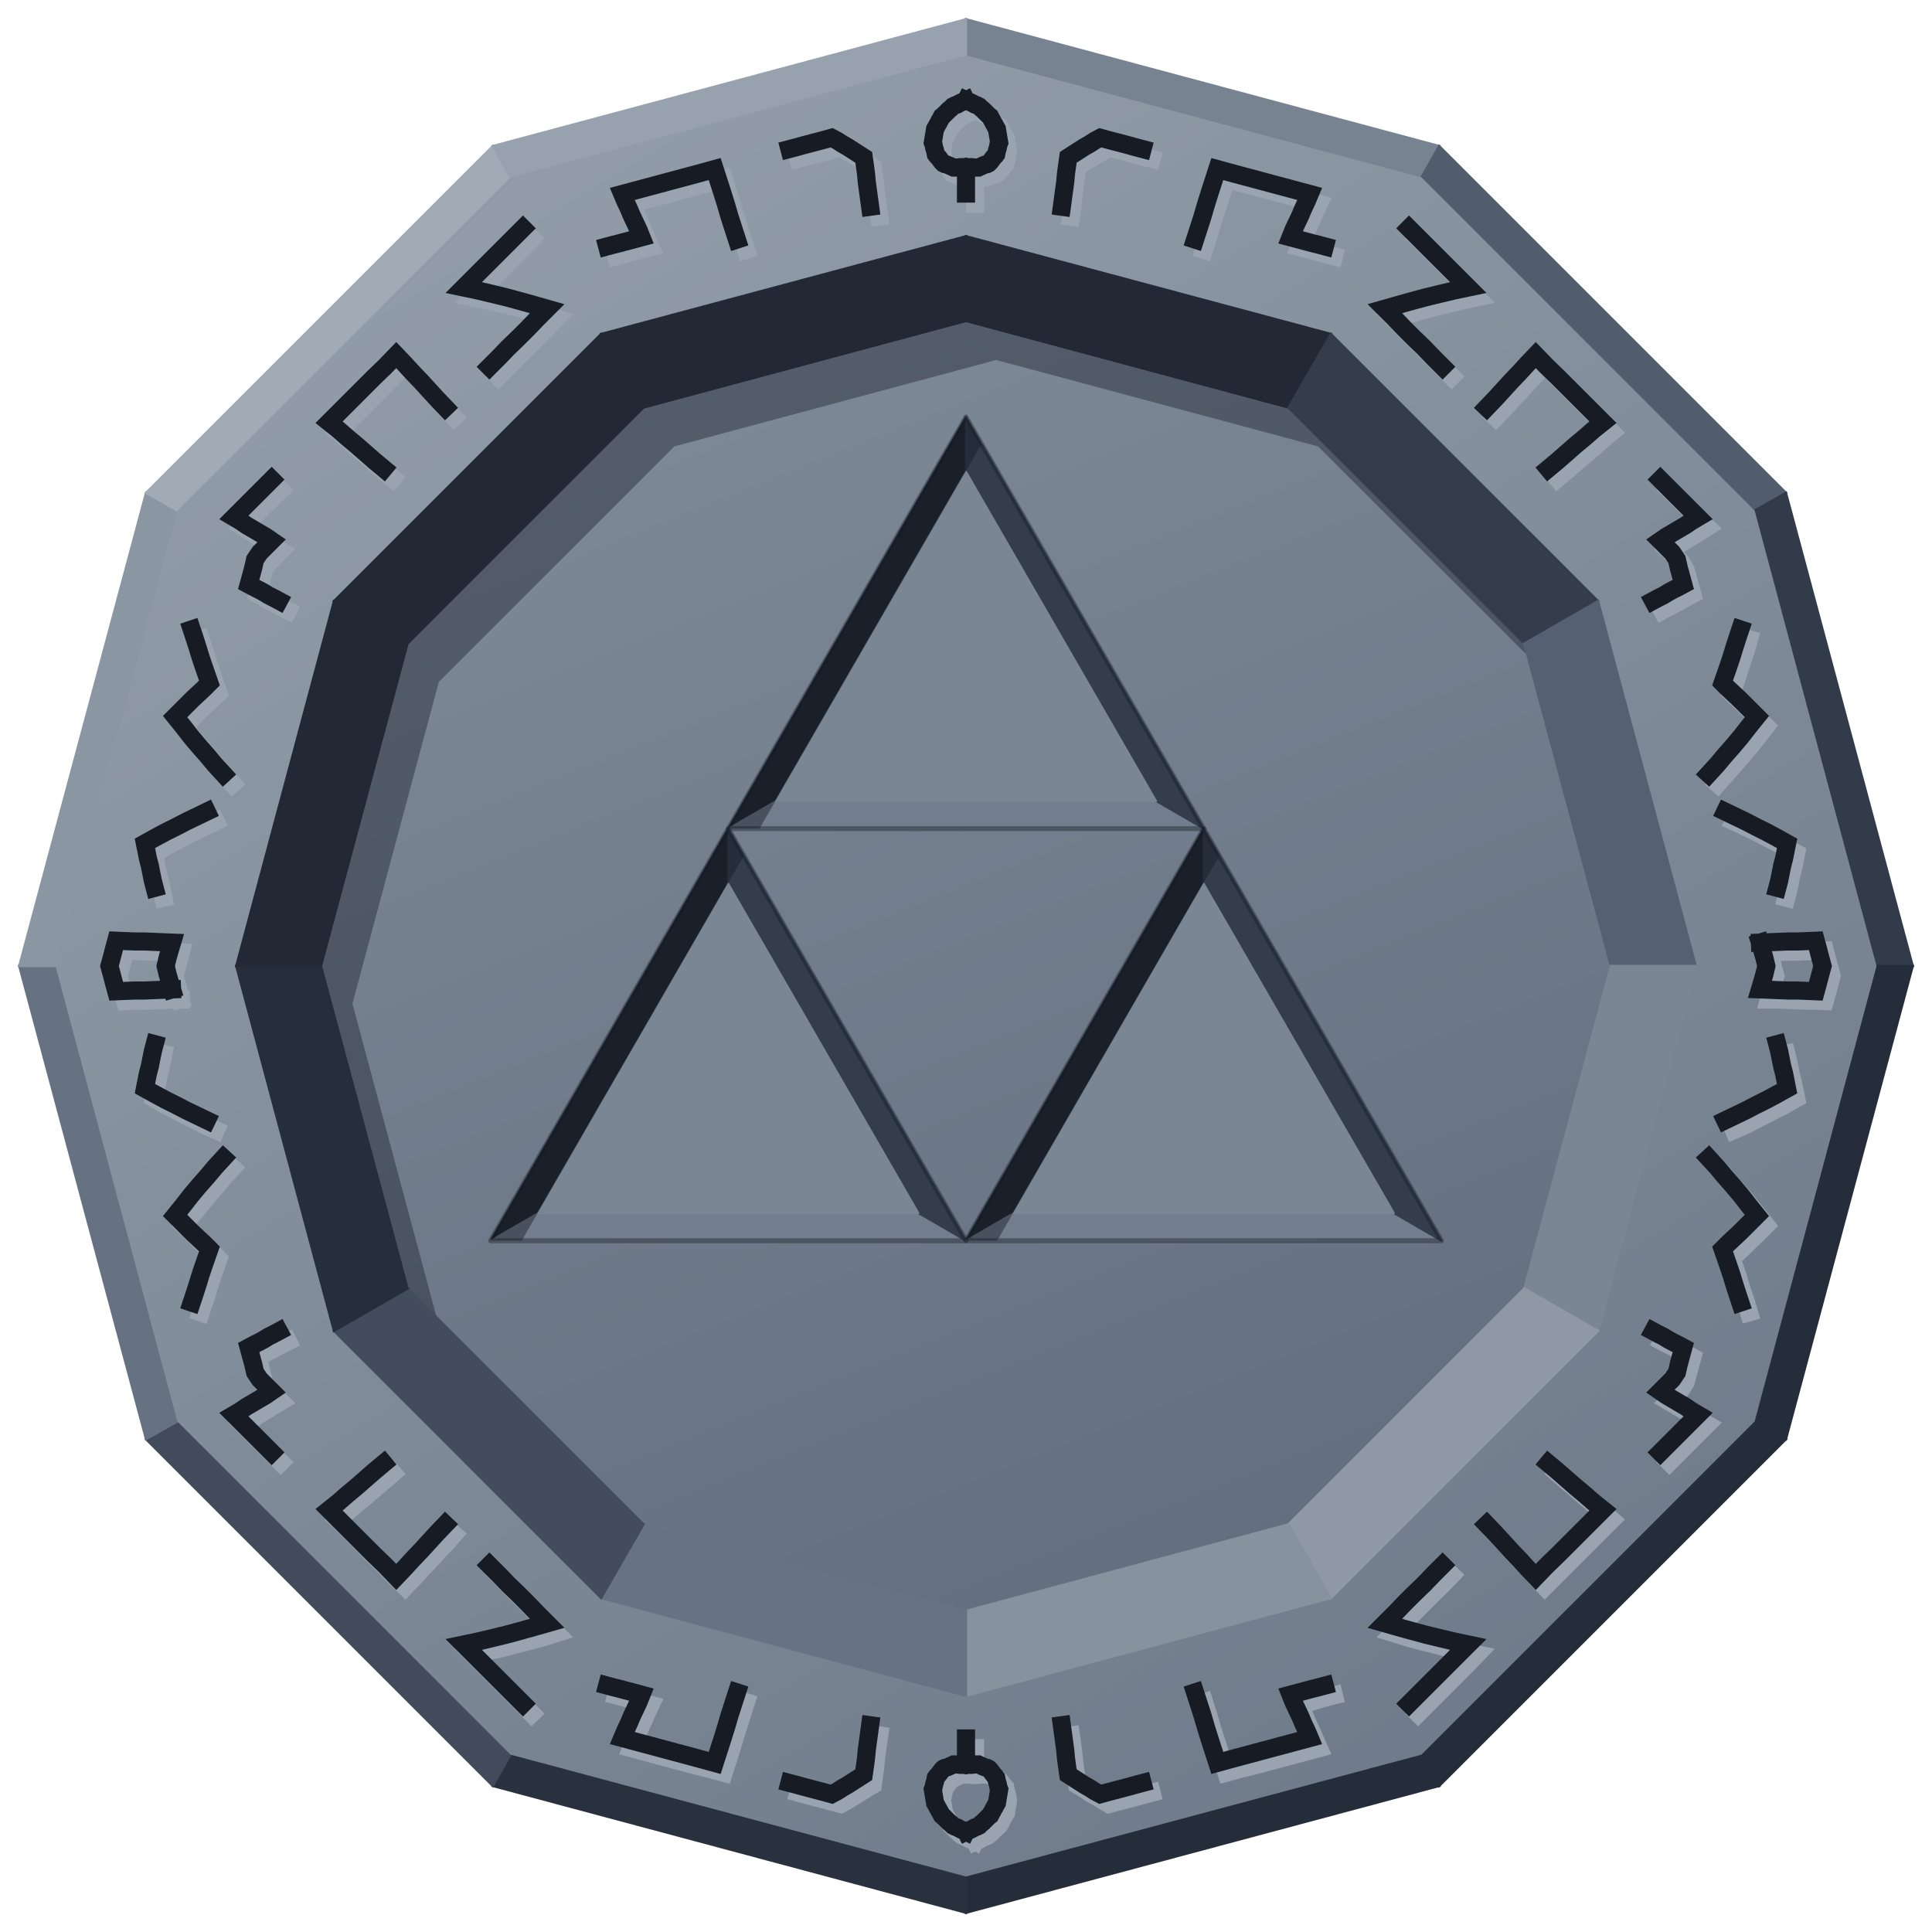
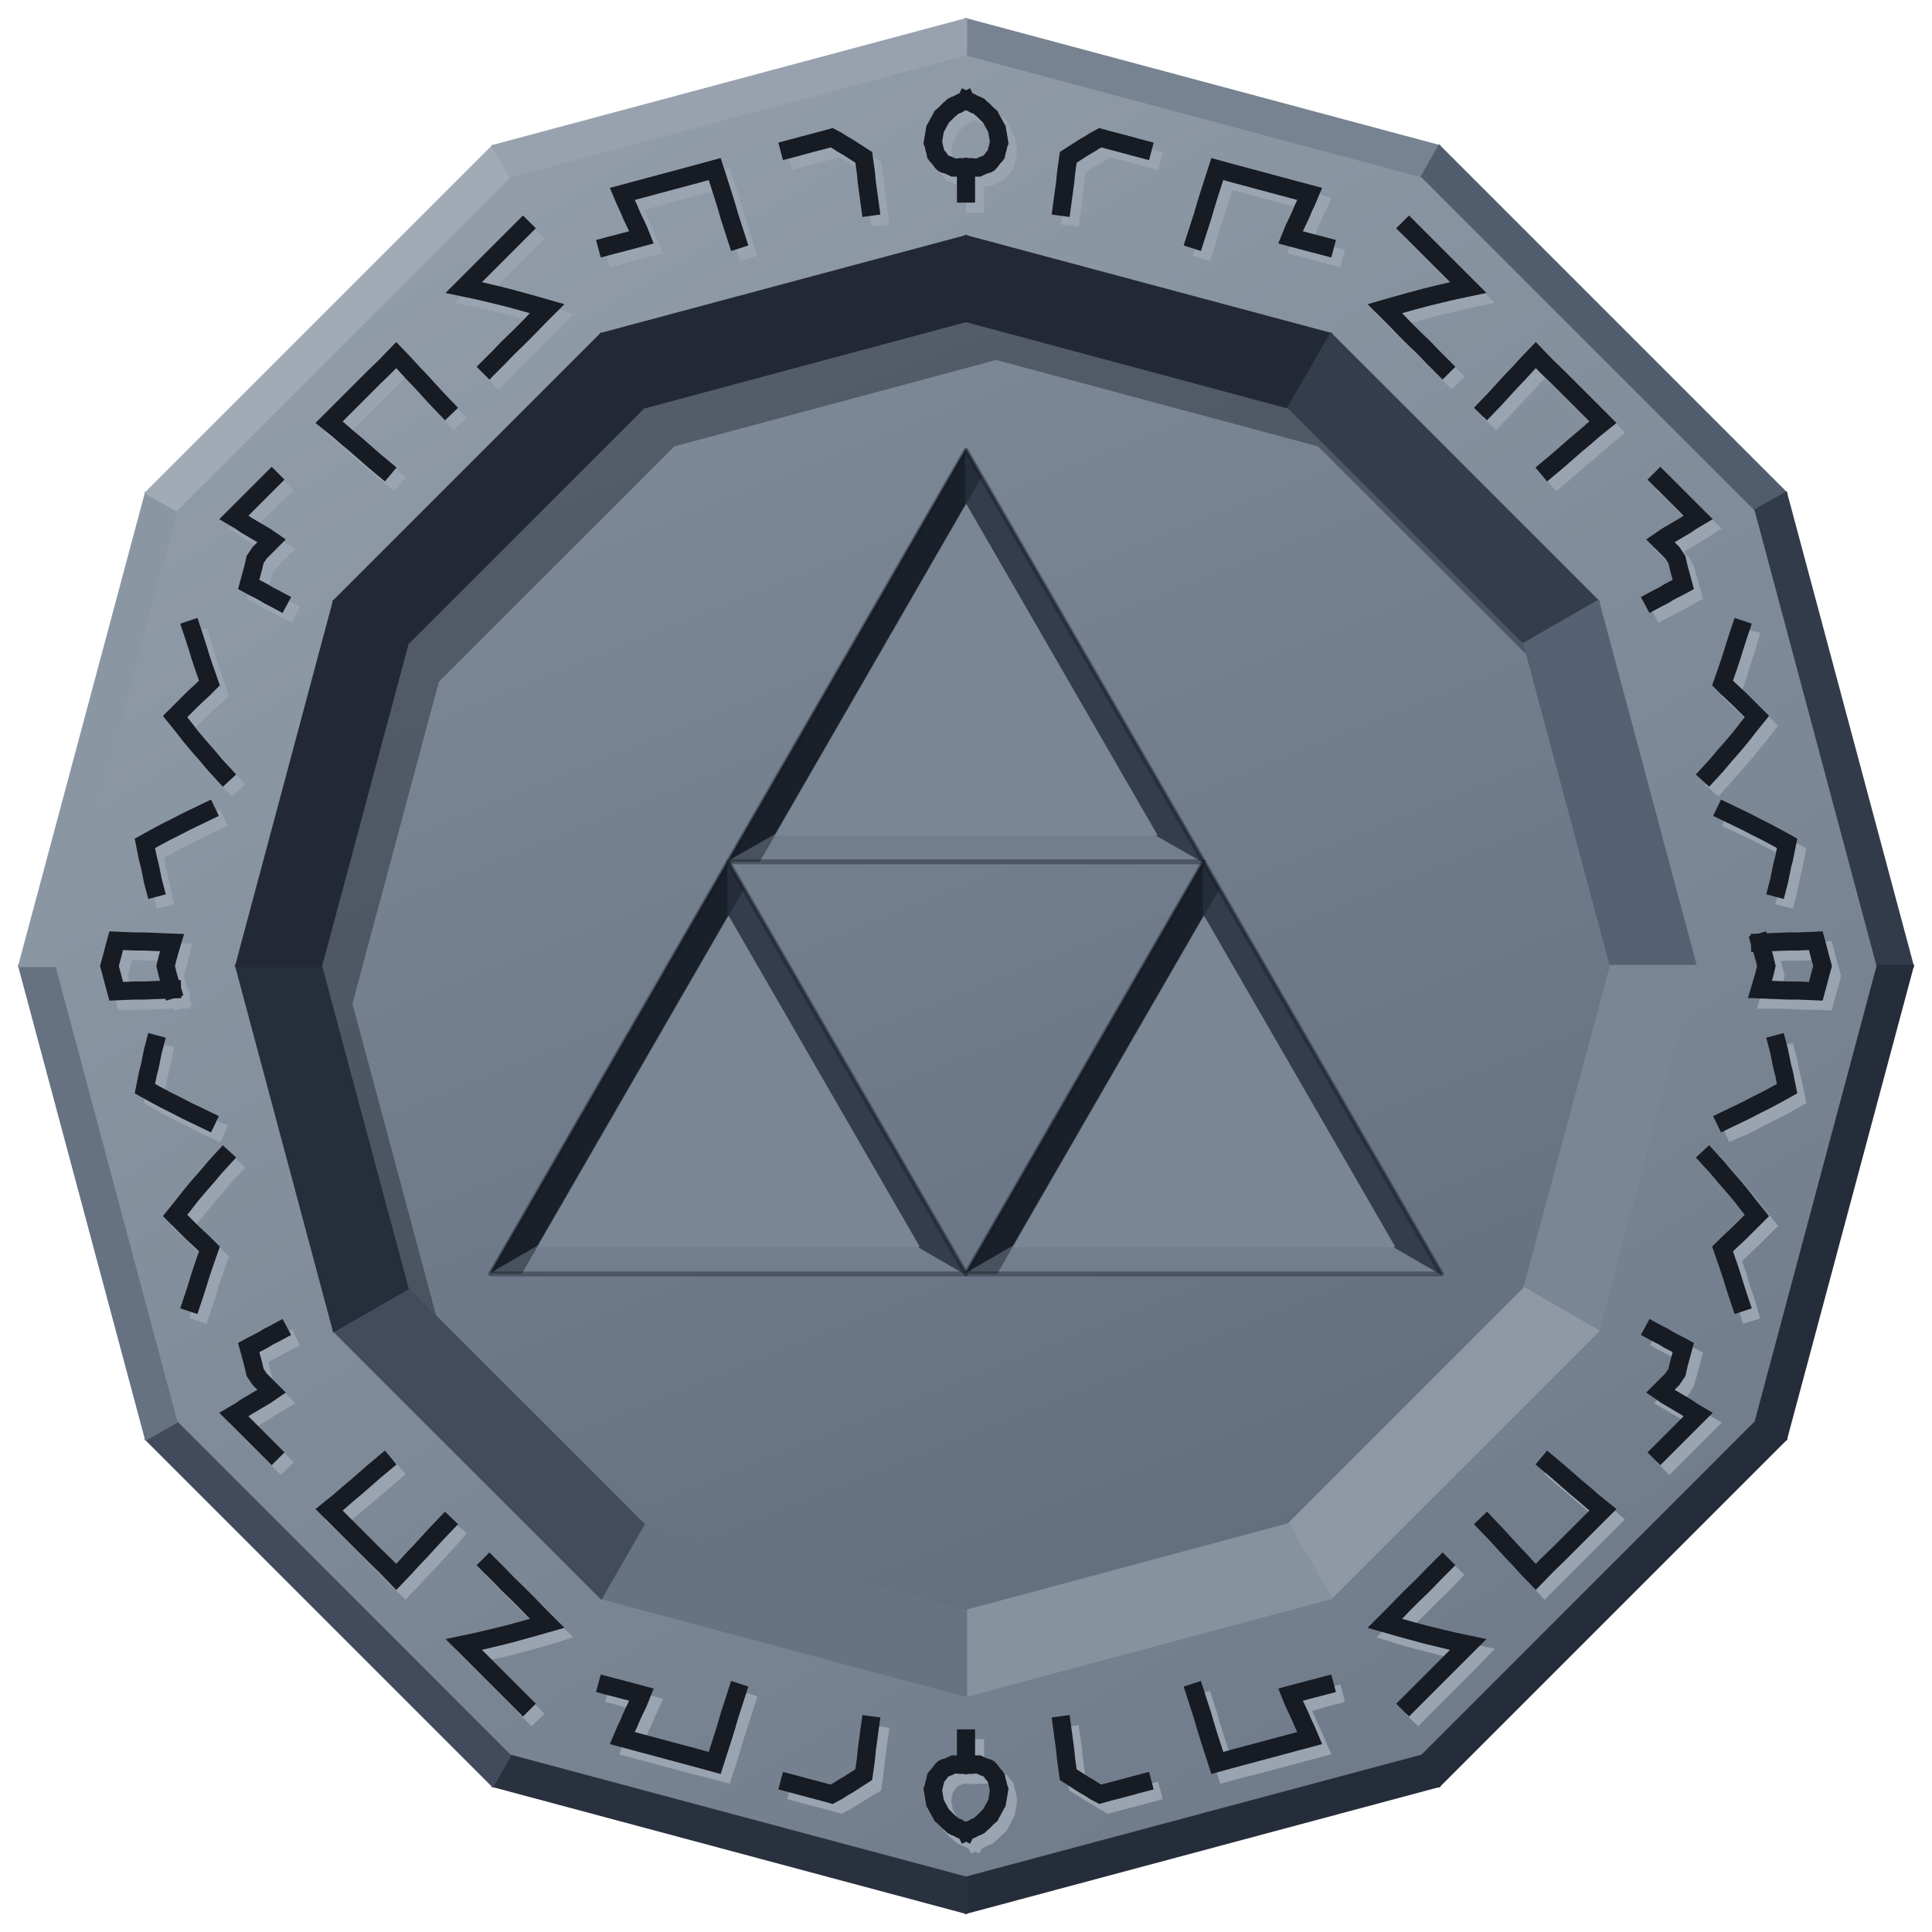
<svg xmlns="http://www.w3.org/2000/svg" viewBox="0 0 512 512" width="512" height="512">
  <defs>
    <linearGradient id="ttm-sheen" x1="0.2" y1="0" x2="0.8" y2="1">
      <stop offset="0" stop-color="#949fab" />
      <stop offset="1" stop-color="#6d7988" />
    </linearGradient>
    <linearGradient id="ttm-well" x1="0.3" y1="0" x2="0.7" y2="1">
      <stop offset="0" stop-color="#7f8a98" />
      <stop offset="1" stop-color="#626e7e" />
    </linearGradient>
    <clipPath id="ttm-face">
      <path d="M256 85.4L341.3 108.3L403.7 170.7L426.6 256L403.7 341.3L341.3 403.7L256 426.6L170.7 403.7L108.3 341.3L85.4 256L108.3 170.7L170.7 108.3Z" />
    </clipPath>
    <clipPath id="ttm-cut0">
-       <path d="M256 110.5L193 219.6L319 219.6Z" />
+       <path d="M256 119.3L193 228.4L319 228.4Z" />
    </clipPath>
    <clipPath id="ttm-cut1">
-       <path d="M193 219.6L130 328.8L256 328.8Z" />
+       <path d="M193 228.4L130 337.6L256 337.6Z" />
    </clipPath>
    <clipPath id="ttm-cut2">
-       <path d="M319 219.6L256 328.8L382 328.8Z" />
+       <path d="M319 228.4L256 337.6L382 337.6Z" />
    </clipPath>
  </defs>
  <path d="M256 5.1L381.4 38.7L473.3 130.6L506.9 256L473.3 381.4L381.4 473.3L256 506.9L130.6 473.3L38.7 381.4L5.1 256L38.7 130.6L130.6 38.7Z" fill="url(#ttm-sheen)" />
  <path d="M256 5.1L381.4 38.7L376.7 47L256 14.7Z" fill="#778390" stroke="#778390" stroke-width="0.6" />
  <path d="M381.4 38.7L473.3 130.6L465 135.3L376.7 47Z" fill="#515c6d" stroke="#515c6d" stroke-width="0.6" />
  <path d="M473.3 130.6L506.9 256L497.3 256L465 135.3Z" fill="#323b4a" stroke="#323b4a" stroke-width="0.6" />
  <path d="M506.9 256L473.3 381.4L465 376.7L497.3 256Z" fill="#262d3a" stroke="#262d3a" stroke-width="0.6" />
  <path d="M473.3 381.4L381.4 473.3L376.7 465L465 376.7Z" fill="#262d3a" stroke="#262d3a" stroke-width="0.6" />
  <path d="M381.4 473.3L256 506.9L256 497.3L376.7 465Z" fill="#262d3a" stroke="#262d3a" stroke-width="0.6" />
  <path d="M256 506.9L130.6 473.3L135.3 465L256 497.3Z" fill="#29303e" stroke="#29303e" stroke-width="0.6" />
  <path d="M130.6 473.3L38.7 381.4L47 376.7L135.3 465Z" fill="#414b5b" stroke="#414b5b" stroke-width="0.6" />
  <path d="M38.7 381.4L5.1 256L14.7 256L47 376.7Z" fill="#667281" stroke="#667281" stroke-width="0.6" />
  <path d="M5.1 256L38.7 130.6L47 135.3L14.7 256Z" fill="#8b96a3" stroke="#8b96a3" stroke-width="0.6" />
  <path d="M38.7 130.6L130.6 38.7L135.3 47L47 135.3Z" fill="#a1abb6" stroke="#a1abb6" stroke-width="0.6" />
  <path d="M130.6 38.7L256 5.1L256 14.7L135.3 47Z" fill="#98a2ae" stroke="#98a2ae" stroke-width="0.6" />
  <path d="M256 14.7L376.7 47L465 135.3L497.3 256L465 376.7L376.7 465L256 497.3L135.3 465L47 376.7L14.7 256L47 135.3L135.3 47Z" fill="url(#ttm-sheen)" />
  <path d="M233 57.4L232.7 55.2L232.4 53L232.1 50.8L231.9 48.6L231.6 46.5L231.3 44.3L229.9 43.4L228.5 42.5L227.1 41.7L225.7 40.8L224.3 40L222.8 39.1L220.9 39.6L219.1 40.1L217.2 40.6L215.3 41.1L213.4 41.6L211.6 42.1M197.7 66.2L196.7 63L195.7 59.9L194.7 56.8L193.8 53.7L192.8 50.5L191.8 47.4L187.7 48.5L183.7 49.6L179.6 50.7L175.5 51.8L171.4 52.9L167.3 54L168.1 55.9L169 57.8L169.8 59.7L170.7 61.6L171.5 63.6L172.4 65.5L170.9 65.9L169.4 66.3L167.9 66.7L166.3 67.1L164.8 67.5L163.3 67.9M140.9 63.2L138.3 65.8L135.7 68.4L133.1 71.1L130.5 73.7L127.9 76.2L125.3 78.8L129.1 79.6L132.9 80.5L136.6 81.4L140.2 82.4L143.9 83.4L147.4 84.4L144.8 87L142.2 89.6L139.7 92.2L137.1 94.7L134.6 97.3L132.1 99.8M120.3 110.6L118.2 108.3L116 106L113.9 103.7L111.7 101.3L109.6 99L107.4 96.7L104.4 99.7L101.5 102.6L98.5 105.6L95.6 108.5L92.6 111.5L89.6 114.5L92 116.5L94.4 118.6L96.9 120.7L99.3 122.7L101.7 124.8L104.1 126.8M74.4 129.8L72.7 131.4L71.1 133.1L69.4 134.7L67.7 136.4L66.1 138.1L64.4 139.7L66.1 140.8L67.7 141.8L69.4 142.8L71.1 143.8L72.7 144.9L74.4 145.9L72.8 147.5L71.2 149.1L70 151L69.4 153.2L68.9 155.4L68.3 157.5L69.6 158.2L70.9 159L72.3 159.7L73.6 160.4L74.9 161.1L76.3 161.8M53.2 169.4L54 171.9L54.8 174.3L55.5 176.7L56.3 179L57.1 181.4L57.9 183.7L56.4 185.1L54.9 186.5L53.3 188L51.8 189.5L50.3 191L48.7 192.5L50.8 195.2L53 197.8L55.1 200.3L57.3 202.8L59.4 205.3L61.6 207.7M57.2 217.7L54.5 219L51.8 220.3L49 221.7L46.3 223.1L43.5 224.6L40.8 226.1L41.2 228.1L41.6 230.1L42 232.1L42.5 234L42.9 236L43.3 237.9M283.8 57.4L284.1 55.2L284.4 53L284.6 50.8L284.9 48.6L285.2 46.5L285.5 44.3L286.8 43.4L288.2 42.5L289.6 41.7L291.1 40.8L292.5 40L293.9 39.1L295.8 39.6L297.7 40.1L299.6 40.6L301.5 41.1L303.3 41.6L305.2 42.1M319.1 66.2L320.1 63L321 59.9L322 56.8L323 53.7L324 50.5L325 47.4L329 48.5L333.1 49.6L337.2 50.7L341.3 51.8L345.4 52.9L349.5 54L348.6 55.9L347.8 57.8L346.9 59.7L346.1 61.6L345.2 63.6L344.4 65.5L345.9 65.9L347.4 66.3L348.9 66.7L350.4 67.1L351.9 67.5L353.5 67.9M375.8 63.2L378.5 65.8L381.1 68.4L383.7 71.1L386.3 73.7L388.9 76.2L391.4 78.8L387.6 79.6L383.9 80.5L380.2 81.4L376.5 82.4L372.9 83.4L369.3 84.4L371.9 87L374.5 89.6L377.1 92.2L379.6 94.7L382.2 97.3L384.7 99.8M396.4 110.6L398.6 108.3L400.7 106L402.9 103.7L405.1 101.3L407.2 99L409.4 96.7L412.3 99.7L415.3 102.6L418.2 105.6L421.2 108.5L424.2 111.5L427.1 114.5L424.7 116.5L422.3 118.6L419.9 120.7L417.5 122.7L415.1 124.8L412.7 126.8M442.4 129.8L444.1 131.4L445.7 133.1L447.4 134.7L449 136.4L450.7 138.1L452.4 139.7L450.7 140.8L449 141.8L447.4 142.8L445.7 143.8L444 144.9L442.3 145.9L444 147.5L445.6 149.1L446.7 151L447.3 153.2L447.9 155.4L448.5 157.5L447.2 158.2L445.8 159L444.5 159.7L443.2 160.4L441.8 161.1L440.5 161.8M463.5 169.4L462.8 171.9L462 174.3L461.2 176.7L460.5 179L459.7 181.4L458.9 183.7L460.4 185.1L461.9 186.5L463.4 188L465 189.5L466.5 191L468 192.5L465.9 195.2L463.8 197.8L461.7 200.3L459.5 202.8L457.3 205.3L455.2 207.7M459.5 217.7L462.3 219L465 220.3L467.7 221.7L470.5 223.1L473.2 224.6L476 226.1L475.6 228.1L475.2 230.1L474.7 232.1L474.3 234L473.9 236L473.4 237.9M233 459.9L232.7 462L232.4 464.2L232.1 466.4L231.9 468.6L231.6 470.8L231.3 473L229.9 473.8L228.5 474.7L227.1 475.6L225.7 476.4L224.3 477.3L222.8 478.1L220.9 477.6L219.1 477.1L217.2 476.6L215.3 476.1L213.4 475.6L211.6 475.1M197.7 451.1L196.7 454.2L195.7 457.3L194.7 460.5L193.8 463.6L192.8 466.7L191.8 469.8L187.7 468.7L183.7 467.7L179.6 466.6L175.5 465.5L171.4 464.4L167.3 463.3L168.1 461.3L169 459.4L169.8 457.5L170.7 455.6L171.5 453.7L172.4 451.8L170.9 451.4L169.4 451L167.9 450.6L166.3 450.1L164.8 449.7L163.3 449.3M140.9 454.1L138.3 451.4L135.7 448.8L133.1 446.2L130.5 443.6L127.9 441L125.3 438.4L129.1 437.6L132.9 436.8L136.6 435.8L140.2 434.9L143.9 433.9L147.4 432.8L144.8 430.2L142.2 427.6L139.7 425L137.1 422.5L134.6 420L132.1 417.4M120.3 406.6L118.2 409L116 411.3L113.9 413.6L111.7 415.9L109.6 418.2L107.4 420.5L104.4 417.6L101.5 414.6L98.5 411.7L95.6 408.7L92.6 405.7L89.6 402.8L92 400.7L94.4 398.6L96.9 396.6L99.3 394.5L101.7 392.5L104.1 390.4M74.4 387.5L72.7 385.8L71.1 384.2L69.4 382.5L67.7 380.9L66.1 379.2L64.4 377.5L66.1 376.5L67.7 375.5L69.4 374.4L71.1 373.4L72.7 372.4L74.4 371.4L72.8 369.8L71.2 368.1L70 366.3L69.4 364.1L68.9 361.9L68.3 359.7L69.6 359L70.9 358.3L72.3 357.6L73.6 356.9L74.9 356.2L76.3 355.5M53.2 347.8L54 345.4L54.8 343L55.5 340.6L56.3 338.2L57.1 335.9L57.9 333.6L56.4 332.1L54.9 330.7L53.3 329.2L51.8 327.7L50.3 326.2L48.7 324.7L50.8 322.1L53 319.5L55.1 316.9L57.3 314.4L59.4 311.9L61.6 309.5M57.2 299.5L54.5 298.3L51.8 296.9L49 295.5L46.3 294.1L43.5 292.7L40.8 291.1L41.2 289.1L41.6 287.2L42 285.2L42.5 283.2L42.9 281.3L43.3 279.3M283.8 459.9L284.1 462L284.4 464.2L284.6 466.4L284.9 468.6L285.2 470.8L285.5 473L286.8 473.8L288.2 474.7L289.6 475.6L291.1 476.4L292.5 477.3L293.9 478.1L295.8 477.6L297.7 477.1L299.6 476.6L301.5 476.1L303.3 475.6L305.2 475.1M319.1 451.1L320.1 454.2L321 457.3L322 460.5L323 463.6L324 466.7L325 469.8L329 468.7L333.1 467.7L337.2 466.6L341.3 465.5L345.4 464.4L349.5 463.3L348.6 461.3L347.8 459.4L346.9 457.5L346.1 455.6L345.2 453.7L344.4 451.8L345.9 451.4L347.4 451L348.9 450.6L350.4 450.1L351.9 449.7L353.5 449.3M375.8 454.1L378.5 451.4L381.1 448.8L383.7 446.2L386.3 443.6L388.9 441L391.4 438.4L387.6 437.6L383.9 436.8L380.2 435.8L376.5 434.9L372.9 433.9L369.3 432.8L371.9 430.2L374.5 427.6L377.1 425L379.6 422.5L382.2 420L384.7 417.4M396.4 406.6L398.6 409L400.7 411.3L402.9 413.6L405.1 415.9L407.2 418.2L409.4 420.5L412.3 417.6L415.3 414.6L418.2 411.7L421.2 408.7L424.2 405.7L427.1 402.8L424.7 400.7L422.3 398.6L419.9 396.6L417.5 394.5L415.1 392.5L412.7 390.4M442.4 387.5L444.1 385.8L445.7 384.2L447.4 382.5L449 380.9L450.7 379.2L452.4 377.5L450.7 376.5L449 375.5L447.4 374.4L445.7 373.4L444 372.4L442.3 371.4L444 369.8L445.6 368.1L446.7 366.3L447.3 364.1L447.9 361.9L448.5 359.7L447.2 359L445.8 358.3L444.5 357.6L443.2 356.9L441.8 356.2L440.5 355.5M463.5 347.8L462.8 345.4L462 343L461.2 340.6L460.5 338.2L459.7 335.9L458.9 333.6L460.4 332.1L461.9 330.7L463.4 329.2L465 327.7L466.5 326.2L468 324.7L465.9 322.1L463.8 319.5L461.7 316.9L459.5 314.4L457.3 311.9L455.2 309.5M459.5 299.5L462.3 298.3L465 296.9L467.7 295.5L470.5 294.1L473.2 292.7L476 291.1L475.6 289.1L475.2 287.2L474.7 285.2L474.3 283.2L473.9 281.3L473.4 279.3M258.4 29.2L259 29.5L259.6 29.8L260.1 30L260.7 30.3L261.3 30.6L261.9 30.8L262.4 31.3L262.9 31.7L263.3 32.2L263.8 32.6L264.3 33.1L264.8 33.5L265.1 34.1L265.4 34.6L265.7 35.2L266 35.8L266.3 36.3L266.6 36.9L266.7 37.5L266.8 38L266.9 38.6L267 39.2L267.1 39.8L267.1 40.4L267 40.9L266.9 41.4L266.8 42L266.6 42.5L266.5 43L266.4 43.5L266 43.9L265.7 44.3L265.4 44.7L265.1 45.1L264.7 45.5L264.4 45.9L264 46.1L263.5 46.3L263 46.5L262.6 46.7L262.1 46.8L261.6 47L261.1 47L260.6 47L260 46.9L259.5 46.9L258.9 46.9L258.4 46.8L257.8 46.9L257.3 46.9L256.8 46.9L256.2 47L255.7 47L255.1 47L254.7 46.8L254.2 46.7L253.7 46.5L253.3 46.3L252.8 46.1L252.3 45.9L252 45.5L251.7 45.1L251.4 44.7L251.1 44.3L250.7 43.9L250.4 43.5L250.3 43L250.1 42.5L250 42L249.9 41.4L249.8 40.9L249.6 40.4L249.7 39.8L249.8 39.2L249.9 38.6L250 38L250.1 37.5L250.2 36.9L250.5 36.3L250.8 35.8L251.1 35.2L251.4 34.6L251.7 34.1L252 33.5L252.5 33.1L252.9 32.6L253.4 32.2L253.9 31.7L254.4 31.3L254.9 30.8L255.5 30.6L256 30.3L256.6 30L257.2 29.8L257.8 29.5L258.4 29.2M258.4 48.5L258.4 49.4L258.4 50.3L258.4 51.2L258.4 52.1L258.4 53.1L258.4 54M258.4 488L257.8 487.7L257.2 487.5L256.6 487.2L256 486.9L255.5 486.7L254.9 486.4L254.4 486L253.9 485.5L253.4 485.1L252.9 484.6L252.5 484.2L252 483.7L251.7 483.2L251.4 482.6L251.1 482L250.8 481.5L250.5 480.9L250.2 480.4L250.1 479.8L250 479.2L249.9 478.6L249.8 478L249.7 477.4L249.6 476.9L249.8 476.3L249.9 475.8L250 475.3L250.1 474.8L250.3 474.2L250.4 473.7L250.7 473.3L251.1 472.9L251.4 472.5L251.7 472.1L252 471.8L252.3 471.4L252.8 471.2L253.3 471L253.7 470.8L254.2 470.6L254.7 470.4L255.1 470.2L255.7 470.2L256.2 470.3L256.8 470.3L257.3 470.3L257.8 470.4L258.4 470.4L258.9 470.4L259.5 470.3L260 470.3L260.6 470.3L261.1 470.2L261.6 470.2L262.1 470.4L262.6 470.6L263 470.8L263.5 471L264 471.2L264.4 471.4L264.7 471.8L265.1 472.1L265.4 472.5L265.7 472.9L266 473.3L266.4 473.7L266.5 474.2L266.6 474.8L266.8 475.3L266.9 475.8L267 476.3L267.1 476.9L267.1 477.4L267 478L266.9 478.6L266.8 479.2L266.7 479.8L266.6 480.4L266.3 480.9L266 481.5L265.7 482L265.4 482.6L265.1 483.2L264.8 483.7L264.3 484.2L263.8 484.6L263.3 485.1L262.9 485.5L262.4 486L261.9 486.4L261.3 486.7L260.7 486.9L260.1 487.2L259.6 487.5L259 487.7L258.4 488M258.4 468.7L258.4 467.8L258.4 466.9L258.4 466L258.4 465.1L258.4 464.2L258.4 463.3M468.8 252.4L469.4 254.4L469.9 256.5L470.5 258.6L469.9 260.7L469.4 262.8L468.8 264.9L471.3 264.9L473.8 265L476.2 265.1L478.7 265.2L481.1 265.2L483.6 265.3L484.2 263.1L484.8 260.9L485.4 258.6L484.8 256.4L484.2 254.2L483.6 251.9L481.1 252L478.7 252.1L476.2 252.2L473.8 252.2L471.3 252.3L468.8 252.4M47.9 264.9L47.4 262.8L46.8 260.7L46.3 258.6L46.8 256.5L47.4 254.4L47.9 252.4L45.5 252.3L43 252.2L40.5 252.2L38.1 252.1L35.6 252L33.2 251.9L32.6 254.2L32 256.4L31.4 258.6L32 260.9L32.6 263.1L33.2 265.3L35.6 265.2L38.1 265.2L40.5 265.1L43 265L45.5 264.9L47.9 264.9" fill="none" stroke-width="4.8" stroke-linejoin="miter" stroke-linecap="square" stroke="#9aa4b0" />
  <path d="M230.6 54.8L230.3 52.6L230 50.4L229.7 48.2L229.5 46L229.2 43.8L228.9 41.7L227.5 40.8L226.1 39.9L224.7 39L223.3 38.2L221.9 37.3L220.4 36.5L218.6 37L216.7 37.5L214.8 38L212.9 38.5L211.1 39L209.2 39.5M195.3 63.5L194.3 60.4L193.3 57.3L192.4 54.2L191.4 51L190.4 47.9L189.4 44.8L185.4 45.9L181.3 47L177.2 48.1L173.1 49.2L169 50.3L164.9 51.4L165.7 53.3L166.6 55.2L167.4 57.1L168.3 59L169.2 60.9L170 62.9L168.5 63.3L167 63.7L165.5 64.1L164 64.5L162.4 64.9L160.9 65.3M138.6 60.5L135.9 63.2L133.3 65.8L130.7 68.4L128.1 71L125.5 73.6L122.9 76.2L126.7 77L130.5 77.9L134.2 78.8L137.9 79.8L141.5 80.8L145 81.8L142.4 84.4L139.9 87L137.3 89.6L134.7 92.1L132.2 94.7L129.7 97.2M118 108L115.8 105.7L113.6 103.3L111.5 101L109.3 98.7L107.2 96.4L105 94.1L102.1 97.1L99.1 100L96.1 103L93.2 105.9L90.2 108.9L87.2 111.9L89.7 113.9L92.1 116L94.5 118L96.9 120.1L99.3 122.2L101.7 124.2M72 127.1L70.3 128.8L68.7 130.4L67 132.1L65.3 133.8L63.7 135.4L62 137.1L63.7 138.1L65.3 139.2L67 140.2L68.7 141.2L70.4 142.2L72 143.3L70.4 144.9L68.8 146.5L67.6 148.3L67.1 150.5L66.5 152.7L65.9 154.9L67.2 155.6L68.6 156.3L69.9 157L71.2 157.8L72.6 158.5L73.9 159.2M50.8 166.8L51.6 169.2L52.4 171.7L53.1 174L53.9 176.4L54.7 178.7L55.5 181L54 182.5L52.5 183.9L50.9 185.4L49.4 186.9L47.9 188.4L46.4 189.9L48.5 192.5L50.6 195.2L52.7 197.7L54.9 200.2L57 202.7L59.2 205.1M54.8 215.1L52.1 216.4L49.4 217.7L46.7 219.1L43.9 220.5L41.1 222L38.4 223.5L38.8 225.5L39.2 227.5L39.7 229.4L40.1 231.4L40.5 233.4L41 235.3M281.4 54.8L281.7 52.6L282 50.4L282.3 48.2L282.5 46L282.8 43.8L283.1 41.7L284.5 40.8L285.9 39.9L287.3 39L288.7 38.2L290.1 37.3L291.6 36.5L293.4 37L295.3 37.5L297.2 38L299.1 38.5L300.9 39L302.8 39.5M316.7 63.5L317.7 60.4L318.7 57.3L319.6 54.2L320.6 51L321.6 47.9L322.6 44.8L326.6 45.9L330.7 47L334.8 48.1L338.9 49.2L343 50.3L347.1 51.4L346.3 53.3L345.4 55.2L344.6 57.1L343.7 59L342.8 60.9L342 62.9L343.5 63.3L345 63.7L346.5 64.1L348 64.5L349.6 64.9L351.1 65.3M373.4 60.5L376.1 63.2L378.7 65.8L381.3 68.4L383.9 71L386.5 73.6L389.1 76.2L385.3 77L381.5 77.9L377.8 78.8L374.1 79.8L370.5 80.8L367 81.8L369.6 84.4L372.1 87L374.7 89.6L377.3 92.1L379.8 94.7L382.3 97.2M394 108L396.2 105.7L398.4 103.3L400.5 101L402.7 98.7L404.8 96.4L407 94.1L409.9 97.1L412.9 100L415.9 103L418.8 105.9L421.8 108.9L424.8 111.9L422.3 113.9L419.9 116L417.5 118L415.1 120.1L412.7 122.2L410.3 124.2M440 127.1L441.7 128.8L443.3 130.4L445 132.1L446.7 133.8L448.3 135.4L450 137.1L448.3 138.1L446.7 139.2L445 140.2L443.3 141.2L441.6 142.2L440 143.3L441.6 144.9L443.2 146.5L444.4 148.3L444.9 150.5L445.5 152.7L446.1 154.9L444.8 155.6L443.4 156.3L442.1 157L440.8 157.8L439.4 158.5L438.1 159.2M461.2 166.8L460.4 169.2L459.6 171.7L458.9 174L458.1 176.4L457.3 178.7L456.5 181L458 182.5L459.5 183.9L461.1 185.4L462.6 186.9L464.1 188.4L465.6 189.9L463.5 192.5L461.4 195.2L459.3 197.7L457.1 200.2L455 202.7L452.8 205.1M457.2 215.1L459.9 216.4L462.6 217.7L465.3 219.1L468.1 220.5L470.9 222L473.6 223.5L473.2 225.5L472.8 227.5L472.3 229.4L471.9 231.4L471.5 233.4L471 235.3M230.6 457.2L230.3 459.4L230 461.6L229.7 463.8L229.5 466L229.2 468.2L228.9 470.3L227.5 471.2L226.1 472.1L224.7 473L223.3 473.8L221.9 474.7L220.4 475.5L218.6 475L216.7 474.5L214.8 474L212.9 473.5L211.1 473L209.2 472.5M195.3 448.5L194.3 451.6L193.3 454.7L192.4 457.8L191.4 461L190.4 464.1L189.4 467.2L185.4 466.1L181.3 465L177.2 463.9L173.1 462.8L169 461.7L164.9 460.6L165.7 458.7L166.6 456.8L167.4 454.9L168.3 453L169.2 451.1L170 449.1L168.5 448.7L167 448.3L165.5 447.9L164 447.5L162.4 447.1L160.9 446.7M138.6 451.5L135.9 448.8L133.3 446.2L130.7 443.6L128.1 441L125.5 438.4L122.9 435.8L126.7 435L130.5 434.1L134.2 433.2L137.9 432.2L141.5 431.2L145 430.2L142.4 427.6L139.9 425L137.3 422.4L134.7 419.9L132.2 417.3L129.7 414.8M118 404L115.8 406.3L113.6 408.7L111.5 411L109.3 413.3L107.2 415.6L105 417.9L102.1 414.9L99.1 412L96.1 409L93.2 406.1L90.2 403.1L87.2 400.1L89.7 398.1L92.1 396L94.5 394L96.9 391.9L99.3 389.8L101.7 387.8M72 384.9L70.3 383.2L68.7 381.6L67 379.9L65.3 378.2L63.7 376.6L62 374.9L63.7 373.9L65.3 372.8L67 371.8L68.7 370.8L70.4 369.8L72 368.7L70.4 367.1L68.8 365.5L67.6 363.7L67.1 361.5L66.5 359.3L65.9 357.1L67.2 356.4L68.6 355.7L69.9 355L71.2 354.2L72.6 353.5L73.9 352.8M50.8 345.2L51.6 342.8L52.4 340.3L53.1 338L53.9 335.6L54.7 333.3L55.5 331L54 329.5L52.5 328.1L50.9 326.6L49.4 325.1L47.9 323.6L46.4 322.1L48.5 319.5L50.6 316.8L52.7 314.3L54.9 311.8L57 309.3L59.2 306.9M54.8 296.9L52.1 295.6L49.4 294.3L46.7 292.9L43.9 291.5L41.1 290L38.4 288.5L38.8 286.5L39.2 284.5L39.7 282.6L40.1 280.6L40.5 278.6L41 276.7M281.4 457.2L281.7 459.4L282 461.6L282.3 463.8L282.5 466L282.8 468.2L283.1 470.3L284.5 471.2L285.9 472.1L287.3 473L288.7 473.8L290.1 474.7L291.6 475.5L293.4 475L295.3 474.5L297.2 474L299.1 473.5L300.9 473L302.8 472.5M316.7 448.5L317.7 451.6L318.7 454.7L319.6 457.8L320.6 461L321.6 464.1L322.6 467.2L326.6 466.1L330.7 465L334.8 463.9L338.9 462.8L343 461.7L347.1 460.6L346.3 458.7L345.4 456.8L344.6 454.9L343.7 453L342.8 451.1L342 449.1L343.5 448.7L345 448.3L346.5 447.9L348 447.5L349.6 447.1L351.1 446.7M373.4 451.5L376.1 448.8L378.7 446.2L381.3 443.6L383.9 441L386.5 438.4L389.1 435.8L385.3 435L381.5 434.1L377.8 433.2L374.1 432.2L370.5 431.2L367 430.2L369.6 427.6L372.1 425L374.7 422.4L377.3 419.9L379.8 417.3L382.3 414.8M394 404L396.2 406.3L398.4 408.7L400.5 411L402.7 413.3L404.8 415.6L407 417.9L409.9 414.9L412.9 412L415.9 409L418.8 406.1L421.8 403.1L424.8 400.1L422.3 398.1L419.9 396L417.5 394L415.1 391.9L412.7 389.8L410.3 387.8M440 384.9L441.7 383.2L443.3 381.6L445 379.9L446.7 378.2L448.3 376.6L450 374.9L448.3 373.9L446.7 372.8L445 371.8L443.3 370.8L441.6 369.8L440 368.7L441.6 367.1L443.2 365.5L444.4 363.7L444.9 361.5L445.5 359.3L446.1 357.1L444.8 356.4L443.4 355.7L442.1 355L440.8 354.2L439.4 353.5L438.1 352.8M461.2 345.2L460.4 342.8L459.6 340.3L458.9 338L458.1 335.6L457.3 333.3L456.5 331L458 329.5L459.5 328.1L461.1 326.6L462.6 325.1L464.1 323.6L465.6 322.1L463.5 319.5L461.4 316.8L459.3 314.3L457.1 311.8L455 309.3L452.8 306.9M457.2 296.9L459.9 295.6L462.6 294.3L465.3 292.9L468.1 291.5L470.9 290L473.6 288.5L473.2 286.5L472.8 284.5L472.3 282.6L471.9 280.6L471.5 278.6L471 276.7M256 26.6L256.6 26.9L257.2 27.1L257.8 27.4L258.3 27.7L258.9 27.9L259.5 28.2L260 28.7L260.5 29.1L261 29.6L261.4 30L261.9 30.5L262.4 30.9L262.7 31.5L263 32L263.3 32.6L263.6 33.1L263.9 33.7L264.2 34.2L264.3 34.8L264.4 35.4L264.5 36L264.6 36.6L264.7 37.2L264.8 37.8L264.6 38.3L264.5 38.8L264.4 39.3L264.2 39.9L264.1 40.4L264 40.9L263.7 41.3L263.3 41.7L263 42.1L262.7 42.5L262.4 42.9L262 43.3L261.6 43.5L261.1 43.6L260.6 43.8L260.2 44L259.7 44.2L259.3 44.4L258.7 44.4L258.2 44.4L257.6 44.3L257.1 44.3L256.5 44.3L256 44.2L255.5 44.3L254.9 44.3L254.4 44.3L253.8 44.4L253.3 44.4L252.7 44.4L252.3 44.2L251.8 44L251.4 43.8L250.9 43.6L250.4 43.5L250 43.3L249.6 42.9L249.3 42.5L249 42.1L248.7 41.7L248.3 41.3L248 40.9L247.9 40.4L247.8 39.9L247.6 39.3L247.5 38.8L247.4 38.3L247.2 37.8L247.3 37.2L247.4 36.6L247.5 36L247.6 35.4L247.7 34.8L247.8 34.2L248.1 33.7L248.4 33.1L248.7 32.6L249 32L249.3 31.5L249.6 30.9L250.1 30.5L250.6 30L251 29.6L251.5 29.1L252 28.7L252.5 28.2L253.1 27.9L253.7 27.7L254.2 27.4L254.8 27.1L255.4 26.9L256 26.6M256 45.9L256 46.8L256 47.7L256 48.6L256 49.5L256 50.4L256 51.3M256 485.4L255.4 485.1L254.8 484.9L254.2 484.6L253.7 484.3L253.1 484.1L252.5 483.8L252 483.3L251.5 482.9L251 482.4L250.6 482L250.1 481.5L249.6 481.1L249.3 480.5L249 480L248.7 479.4L248.4 478.9L248.1 478.3L247.8 477.8L247.7 477.2L247.6 476.6L247.5 476L247.4 475.4L247.3 474.8L247.2 474.2L247.4 473.7L247.5 473.2L247.6 472.7L247.8 472.1L247.9 471.6L248 471.1L248.3 470.7L248.7 470.3L249 469.9L249.3 469.5L249.6 469.1L250 468.7L250.4 468.5L250.9 468.4L251.4 468.2L251.8 468L252.3 467.8L252.7 467.6L253.3 467.6L253.8 467.6L254.4 467.7L254.9 467.7L255.5 467.7L256 467.8L256.5 467.7L257.1 467.7L257.6 467.7L258.2 467.6L258.7 467.6L259.3 467.6L259.7 467.8L260.2 468L260.6 468.2L261.1 468.4L261.6 468.5L262 468.7L262.4 469.1L262.7 469.5L263 469.9L263.3 470.3L263.7 470.7L264 471.1L264.1 471.6L264.2 472.1L264.4 472.7L264.5 473.2L264.6 473.7L264.8 474.2L264.7 474.8L264.6 475.4L264.5 476L264.4 476.6L264.3 477.2L264.2 477.8L263.9 478.3L263.6 478.9L263.3 479.4L263 480L262.7 480.5L262.4 481.1L261.9 481.5L261.4 482L261 482.4L260.5 482.9L260 483.3L259.5 483.8L258.9 484.1L258.3 484.3L257.8 484.6L257.2 484.9L256.6 485.1L256 485.4M256 466.1L256 465.2L256 464.3L256 463.4L256 462.5L256 461.6L256 460.7M466.4 249.8L467 251.8L467.6 253.9L468.1 256L467.6 258.1L467 260.2L466.4 262.2L468.9 262.3L471.4 262.4L473.8 262.5L476.3 262.5L478.8 262.6L481.2 262.7L481.8 260.5L482.4 258.2L483 256L482.4 253.8L481.8 251.5L481.2 249.3L478.8 249.4L476.3 249.5L473.8 249.5L471.4 249.6L468.9 249.7L466.4 249.8M45.6 262.2L45 260.2L44.4 258.1L43.9 256L44.4 253.9L45 251.8L45.6 249.8L43.1 249.7L40.6 249.6L38.2 249.5L35.7 249.5L33.2 249.4L30.8 249.3L30.2 251.5L29.6 253.8L29 256L29.6 258.2L30.2 260.5L30.8 262.7L33.2 262.6L35.7 262.5L38.2 262.5L40.6 262.4L43.1 262.3L45.6 262.2" fill="none" stroke-width="4.8" stroke-linejoin="miter" stroke-linecap="square" stroke="#161b24" />
  <path d="M256 62.6L352.7 88.5L341.3 108.3L256 85.4Z" fill="#222935" stroke="#222935" stroke-width="0.6" />
  <path d="M352.7 88.5L423.5 159.3L403.7 170.7L341.3 108.3Z" fill="#343d4c" stroke="#343d4c" stroke-width="0.6" />
  <path d="M423.5 159.3L449.4 256L426.6 256L403.7 170.7Z" fill="#556172" stroke="#556172" stroke-width="0.6" />
  <path d="M449.4 256L423.5 352.7L403.7 341.3L426.6 256Z" fill="#7a8693" stroke="#7a8693" stroke-width="0.6" />
  <path d="M423.5 352.7L352.7 423.5L341.3 403.7L403.7 341.3Z" fill="#8f99a6" stroke="#8f99a6" stroke-width="0.6" />
  <path d="M352.7 423.5L256 449.4L256 426.6L341.3 403.7Z" fill="#87929f" stroke="#87929f" stroke-width="0.6" />
  <path d="M256 449.4L159.3 423.5L170.7 403.7L256 426.6Z" fill="#677383" stroke="#677383" stroke-width="0.6" />
  <path d="M159.3 423.5L88.5 352.7L108.3 341.3L170.7 403.7Z" fill="#424c5d" stroke="#424c5d" stroke-width="0.6" />
  <path d="M88.5 352.7L62.6 256L85.4 256L108.3 341.3Z" fill="#272e3b" stroke="#272e3b" stroke-width="0.6" />
  <path d="M62.6 256L88.5 159.3L108.3 170.7L85.4 256Z" fill="#222935" stroke="#222935" stroke-width="0.6" />
  <path d="M88.5 159.3L159.3 88.5L170.7 108.3L108.3 170.7Z" fill="#222935" stroke="#222935" stroke-width="0.6" />
  <path d="M159.3 88.5L256 62.6L256 85.4L170.7 108.3Z" fill="#222935" stroke="#222935" stroke-width="0.6" />
  <path d="M256 85.4L341.3 108.3L403.7 170.7L426.6 256L403.7 341.3L341.3 403.7L256 426.6L170.7 403.7L108.3 341.3L85.4 256L108.3 170.7L170.7 108.3Z" fill="url(#ttm-well)" />
  <g clip-path="url(#ttm-face)">
    <path d="M256 85.4L341.3 108.3L403.7 170.7L426.6 256L403.7 341.3L341.3 403.7L256 426.6L170.7 403.7L108.3 341.3L85.4 256L108.3 170.7L170.7 108.3ZM264 95.4L349.3 118.3L411.8 180.7L434.6 266L411.8 351.3L349.3 413.8L264 436.6L178.7 413.8L116.3 351.3L93.4 266L116.3 180.7L178.7 118.3Z" fill-rule="evenodd" fill="#161b24" fill-opacity="0.4" />
  </g>
-   <path d="M256 110.5L193 219.6L205.6 212.3L256 125Z" fill="#1e242f" stroke="#1e242f" stroke-width="0.5" stroke-linejoin="round" />
-   <path d="M193 219.6L319 219.6L306.4 212.3L205.6 212.3Z" fill="#727e8d" stroke="#727e8d" stroke-width="0.5" stroke-linejoin="round" />
-   <path d="M319 219.6L256 110.5L256 125L306.4 212.3Z" fill="#343d4c" stroke="#343d4c" stroke-width="0.5" stroke-linejoin="round" />
-   <path d="M256 125L205.6 212.3L306.4 212.3Z" fill="#7a8693" stroke="#7a8693" stroke-width="0.5" stroke-linejoin="round" />
-   <path d="M193 219.6L130 328.8L142.6 321.5L193 234.2Z" fill="#1e242f" stroke="#1e242f" stroke-width="0.5" stroke-linejoin="round" />
-   <path d="M130 328.8L256 328.8L243.4 321.5L142.6 321.5Z" fill="#727e8d" stroke="#727e8d" stroke-width="0.5" stroke-linejoin="round" />
-   <path d="M256 328.8L193 219.6L193 234.2L243.4 321.5Z" fill="#343d4c" stroke="#343d4c" stroke-width="0.5" stroke-linejoin="round" />
-   <path d="M193 234.2L142.6 321.5L243.4 321.5Z" fill="#7a8693" stroke="#7a8693" stroke-width="0.5" stroke-linejoin="round" />
-   <path d="M319 219.6L256 328.8L268.6 321.5L319 234.2Z" fill="#1e242f" stroke="#1e242f" stroke-width="0.5" stroke-linejoin="round" />
-   <path d="M256 328.8L382 328.8L369.4 321.5L268.6 321.5Z" fill="#727e8d" stroke="#727e8d" stroke-width="0.5" stroke-linejoin="round" />
-   <path d="M382 328.8L319 219.6L319 234.2L369.4 321.5Z" fill="#343d4c" stroke="#343d4c" stroke-width="0.5" stroke-linejoin="round" />
-   <path d="M319 234.2L268.6 321.5L369.4 321.5Z" fill="#7a8693" stroke="#7a8693" stroke-width="0.5" stroke-linejoin="round" />
-   <path clip-path="url(#ttm-cut0)" fill-rule="evenodd" fill="#161b24" fill-opacity="0.45" d="M256 110.5L193 219.6L319 219.6ZM260.8 116.5L197.8 225.6L323.8 225.6Z" />
-   <path clip-path="url(#ttm-cut1)" fill-rule="evenodd" fill="#161b24" fill-opacity="0.45" d="M193 219.6L130 328.8L256 328.8ZM197.8 225.6L134.8 334.8L260.8 334.8Z" />
-   <path clip-path="url(#ttm-cut2)" fill-rule="evenodd" fill="#161b24" fill-opacity="0.45" d="M319 219.6L256 328.8L382 328.8ZM323.8 225.6L260.8 334.8L386.8 334.8Z" />
+   <path d="M256 119.3L193 228.4L205.6 221.2L256 133.9Z" fill="#1e242f" stroke="#1e242f" stroke-width="0.5" stroke-linejoin="round" />
+   <path d="M193 228.4L319 228.4L306.4 221.2L205.6 221.2Z" fill="#727e8d" stroke="#727e8d" stroke-width="0.5" stroke-linejoin="round" />
+   <path d="M319 228.4L256 119.3L256 133.9L306.4 221.2Z" fill="#343d4c" stroke="#343d4c" stroke-width="0.5" stroke-linejoin="round" />
+   <path d="M256 133.9L205.6 221.2L306.4 221.2Z" fill="#7a8693" stroke="#7a8693" stroke-width="0.5" stroke-linejoin="round" />
+   <path d="M193 228.4L130 337.6L142.6 330.3L193 243Z" fill="#1e242f" stroke="#1e242f" stroke-width="0.5" stroke-linejoin="round" />
+   <path d="M130 337.6L256 337.6L243.4 330.3L142.6 330.3Z" fill="#727e8d" stroke="#727e8d" stroke-width="0.5" stroke-linejoin="round" />
+   <path d="M256 337.6L193 228.4L193 243L243.4 330.3Z" fill="#343d4c" stroke="#343d4c" stroke-width="0.5" stroke-linejoin="round" />
+   <path d="M193 243L142.6 330.3L243.4 330.3Z" fill="#7a8693" stroke="#7a8693" stroke-width="0.5" stroke-linejoin="round" />
+   <path d="M319 228.4L256 337.6L268.6 330.3L319 243Z" fill="#1e242f" stroke="#1e242f" stroke-width="0.5" stroke-linejoin="round" />
+   <path d="M256 337.6L382 337.6L369.4 330.3L268.6 330.3Z" fill="#727e8d" stroke="#727e8d" stroke-width="0.5" stroke-linejoin="round" />
+   <path d="M382 337.6L319 228.4L319 243L369.4 330.3Z" fill="#343d4c" stroke="#343d4c" stroke-width="0.5" stroke-linejoin="round" />
+   <path d="M319 243L268.6 330.3L369.4 330.3Z" fill="#7a8693" stroke="#7a8693" stroke-width="0.5" stroke-linejoin="round" />
+   <path clip-path="url(#ttm-cut0)" fill-rule="evenodd" fill="#161b24" fill-opacity="0.45" d="M256 119.3L193 228.4L319 228.4ZM260.8 125.3L197.8 234.5L323.8 234.5Z" />
+   <path clip-path="url(#ttm-cut1)" fill-rule="evenodd" fill="#161b24" fill-opacity="0.45" d="M193 228.4L130 337.6L256 337.6ZM197.8 234.5L134.8 343.6L260.8 343.6Z" />
+   <path clip-path="url(#ttm-cut2)" fill-rule="evenodd" fill="#161b24" fill-opacity="0.45" d="M319 228.4L256 337.6L382 337.6ZM323.8 234.5L260.8 343.6L386.8 343.6Z" />
  <g fill="none" stroke="#161b24" stroke-opacity="0.4" stroke-width="1.3" stroke-linejoin="round">
-     <path d="M256 110.5L193 219.6L319 219.6Z" />
-     <path d="M193 219.6L130 328.8L256 328.8Z" />
-     <path d="M319 219.6L256 328.8L382 328.8Z" />
+     <path d="M256 119.3L193 228.4L319 228.4Z" />
+     <path d="M193 228.4L130 337.6L256 337.6Z" />
+     <path d="M319 228.4L256 337.6L382 337.6Z" />
  </g>
</svg>
